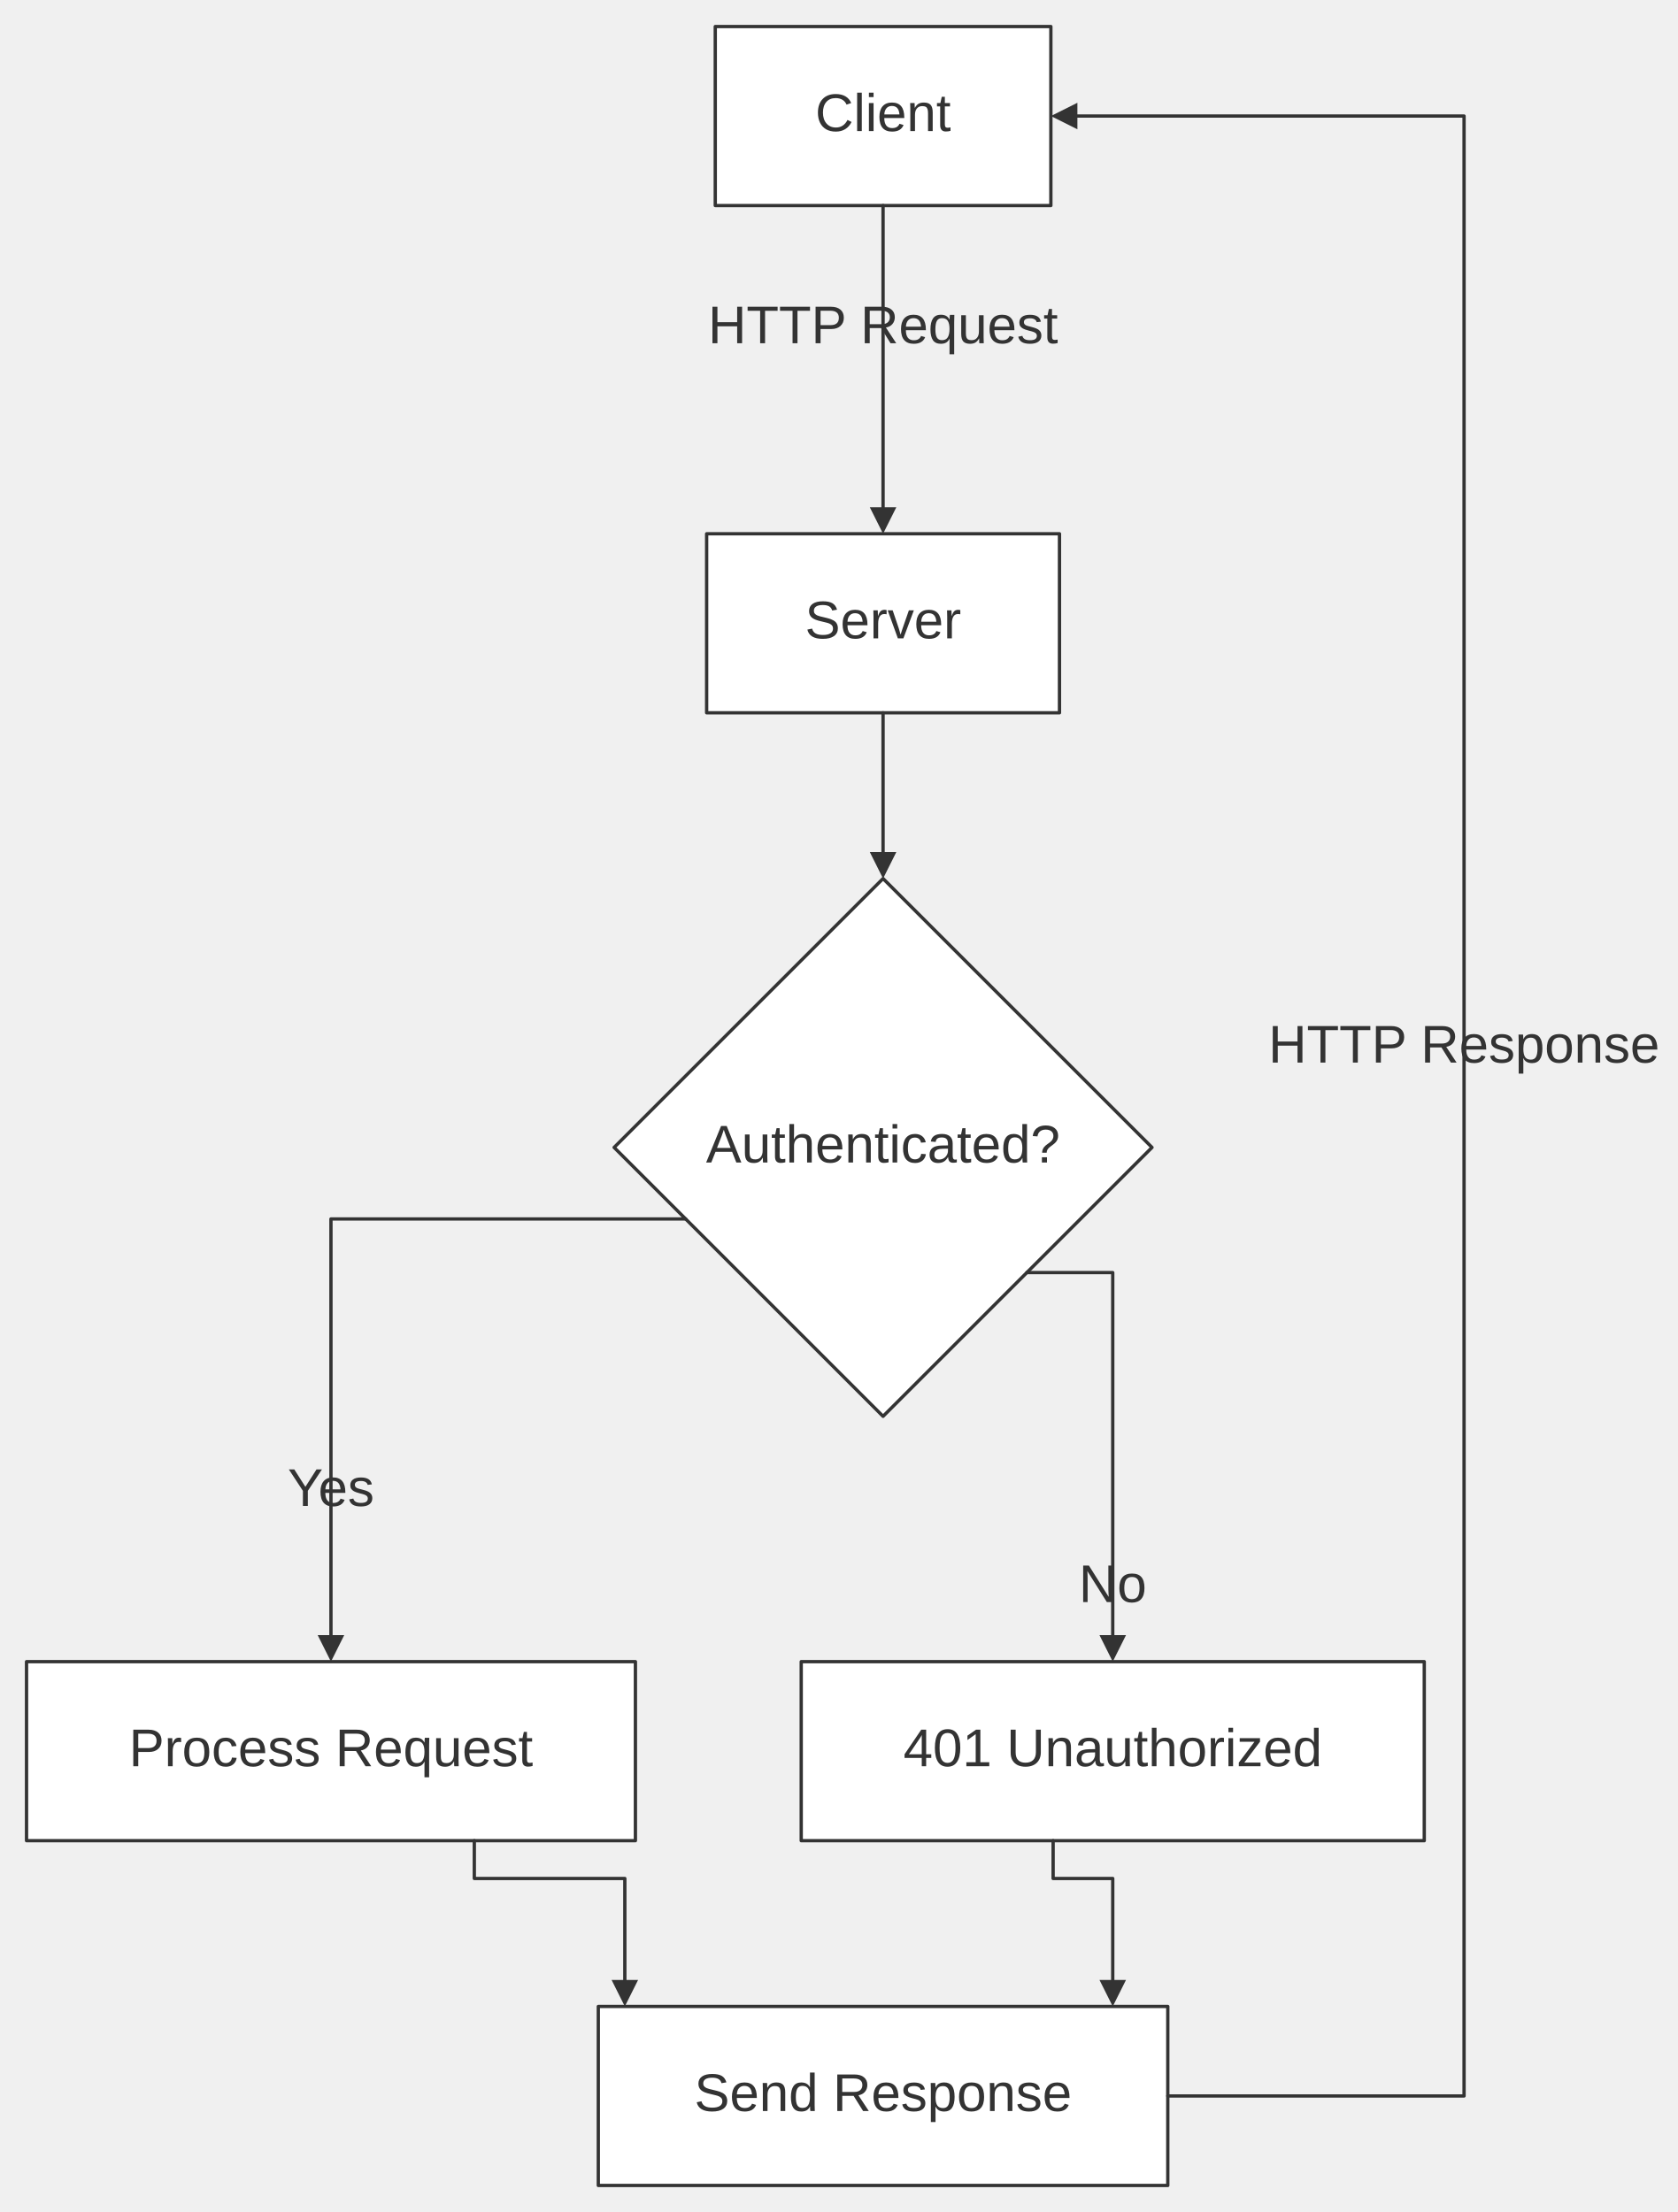
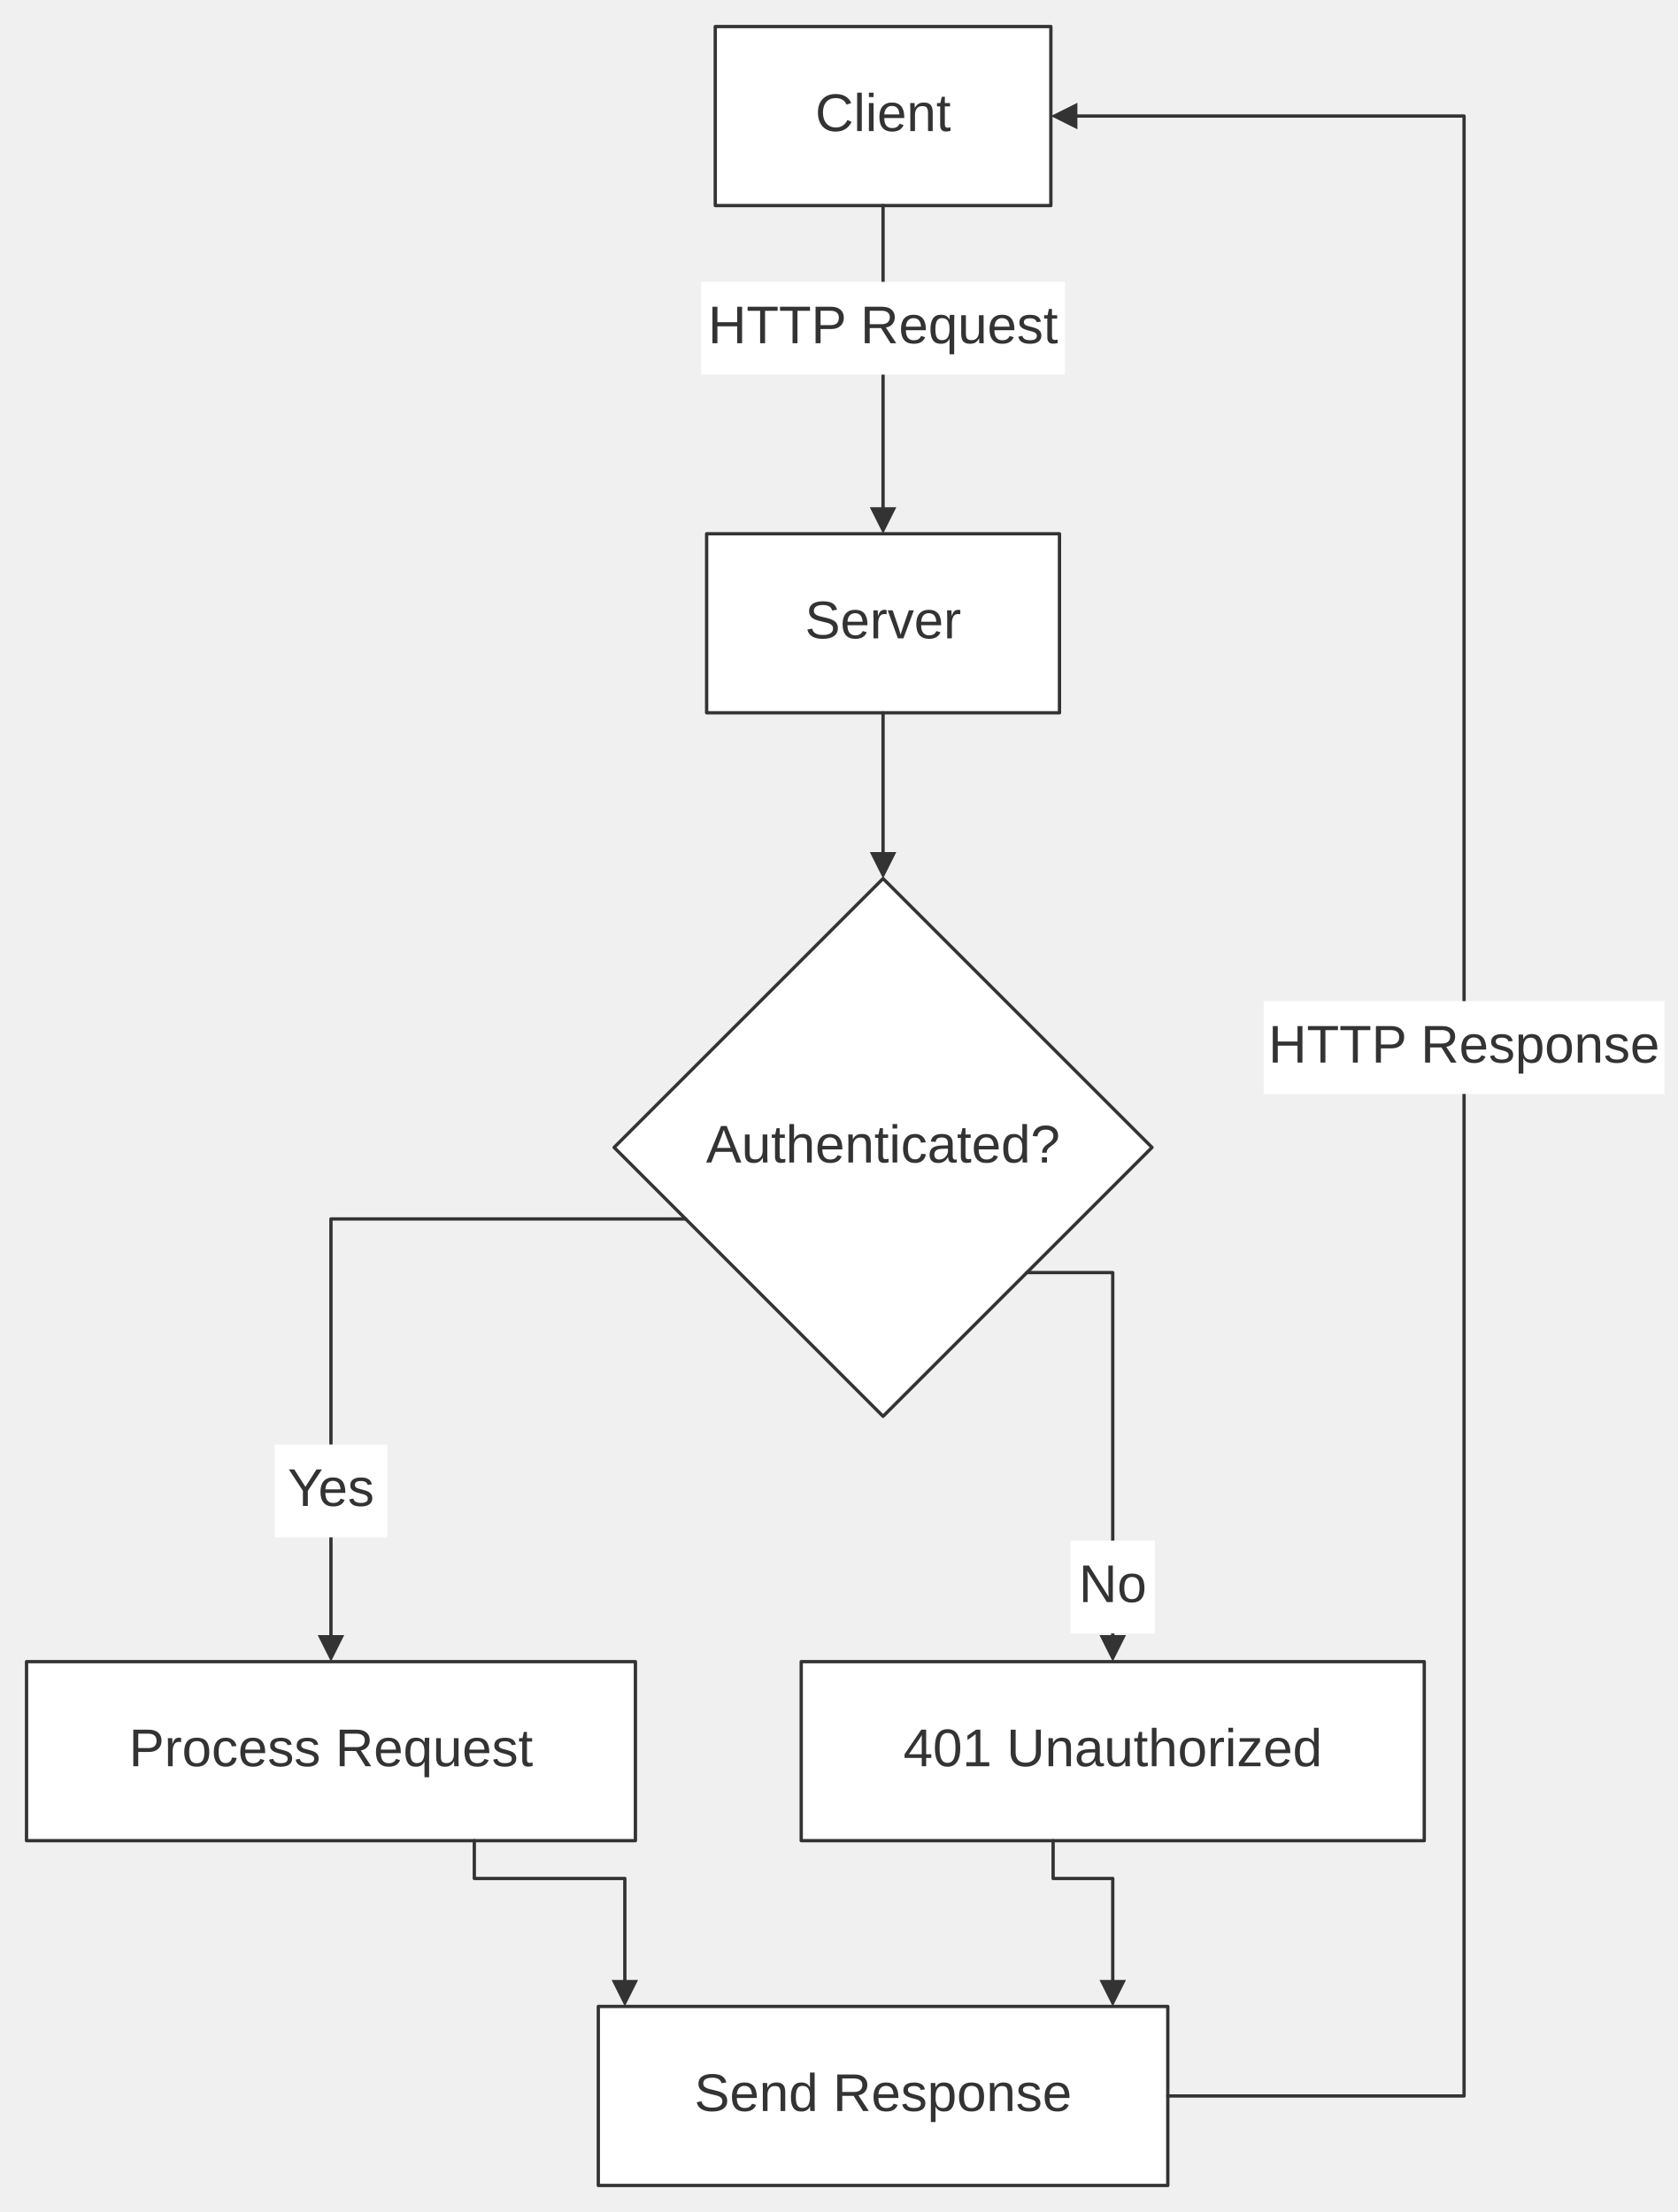
<svg xmlns="http://www.w3.org/2000/svg" width="100%" viewBox="0 0 505.91 667.20" style="max-width: 505.91px; background-color: transparent;" font-family="&quot;trebuchet ms&quot;, verdana, arial, sans-serif" font-size="16.00">
  <defs>
    <marker id="arrowhead" viewBox="0 0 10.00 10.00" refX="5.00" refY="5.00" markerWidth="8.00" markerHeight="8.00" orient="auto-start-reverse" markerUnits="userSpaceOnUse">
      <path d="M 0 0 L 10.00 5.00 L 0 10.00 z" fill="#333" />
    </marker>
  </defs>
  <g transform="translate(0.00,0.00)">
    <g class="nodes">
      <polygon points="266.29,265.00 347.39,346.10 266.29,427.20 185.19,346.10" fill="white" stroke="#333" stroke-width="1.00" stroke-linejoin="round" />
      <text x="266.29" y="346.10" text-anchor="middle" dominant-baseline="middle" fill="#333">Authenticated?</text>
      <rect x="215.69" y="8.00" width="101.20" height="54.00" fill="white" stroke="#333" stroke-width="1.00" stroke-linejoin="round" />
      <text x="266.29" y="35.00" text-anchor="middle" dominant-baseline="middle" fill="#333">Client</text>
      <rect x="8.00" y="501.20" width="183.61" height="54.00" fill="white" stroke="#333" stroke-width="1.00" stroke-linejoin="round" />
      <text x="99.80" y="528.20" text-anchor="middle" dominant-baseline="middle" fill="#333">Process Request</text>
      <rect x="241.61" y="501.20" width="187.88" height="54.00" fill="white" stroke="#333" stroke-width="1.00" stroke-linejoin="round" />
      <text x="335.55" y="528.20" text-anchor="middle" dominant-baseline="middle" fill="#333">401 Unauthorized</text>
      <rect x="180.42" y="605.20" width="171.73" height="54.00" fill="white" stroke="#333" stroke-width="1.00" stroke-linejoin="round" />
      <text x="266.29" y="632.20" text-anchor="middle" dominant-baseline="middle" fill="#333">Send Response</text>
      <rect x="213.09" y="161.00" width="106.40" height="54.00" fill="white" stroke="#333" stroke-width="1.00" stroke-linejoin="round" />
      <text x="266.29" y="188.00" text-anchor="middle" dominant-baseline="middle" fill="#333">Server</text>
    </g>
    <g class="edgePaths">
      <path d="M266.29,62.00 L266.29,157.00" stroke="#333" stroke-width="1.00" fill="none" stroke-linecap="round" stroke-linejoin="round" marker-end="url(#arrowhead)" />
      <path d="M266.29,215.00 L266.29,261.00" stroke="#333" stroke-width="1.00" fill="none" stroke-linecap="round" stroke-linejoin="round" marker-end="url(#arrowhead)" />
      <path d="M206.75,367.67 L99.80,367.67 L99.80,497.20" stroke="#333" stroke-width="1.00" fill="none" stroke-linecap="round" stroke-linejoin="round" marker-end="url(#arrowhead)" />
      <path d="M309.65,383.85 L335.55,383.85 L335.55,497.20" stroke="#333" stroke-width="1.00" fill="none" stroke-linecap="round" stroke-linejoin="round" marker-end="url(#arrowhead)" />
      <path d="M143.03,555.20 L143.03,566.60 L188.42,566.60 L188.42,601.20" stroke="#333" stroke-width="1.00" fill="none" stroke-linecap="round" stroke-linejoin="round" marker-end="url(#arrowhead)" />
      <path d="M317.57,555.20 L317.57,566.60 L335.55,566.60 L335.55,601.20" stroke="#333" stroke-width="1.00" fill="none" stroke-linecap="round" stroke-linejoin="round" marker-end="url(#arrowhead)" />
      <path d="M352.16,632.20 L441.49,632.20 L441.49,35.00 L320.89,35.00" stroke="#333" stroke-width="1.00" fill="none" stroke-linecap="round" stroke-linejoin="round" marker-end="url(#arrowhead)" />
    </g>
    <g class="edgeLabels">
+       <rect x="211.44" y="85.00" width="109.71" height="28.00" fill="white" />
      <text x="266.29" y="99.00" text-anchor="middle" dominant-baseline="middle" fill="#333">HTTP Request</text>
+       <rect x="82.81" y="435.70" width="33.98" height="28.00" fill="white" />
      <text x="99.80" y="449.70" text-anchor="middle" dominant-baseline="middle" fill="#333">Yes</text>
+       <rect x="322.83" y="464.70" width="25.45" height="28.00" fill="white" />
      <text x="335.55" y="478.70" text-anchor="middle" dominant-baseline="middle" fill="#333">No</text>
+       <rect x="381.07" y="301.97" width="120.84" height="28.00" fill="white" />
      <text x="441.49" y="315.97" text-anchor="middle" dominant-baseline="middle" fill="#333">HTTP Response</text>
    </g>
  </g>
</svg>
